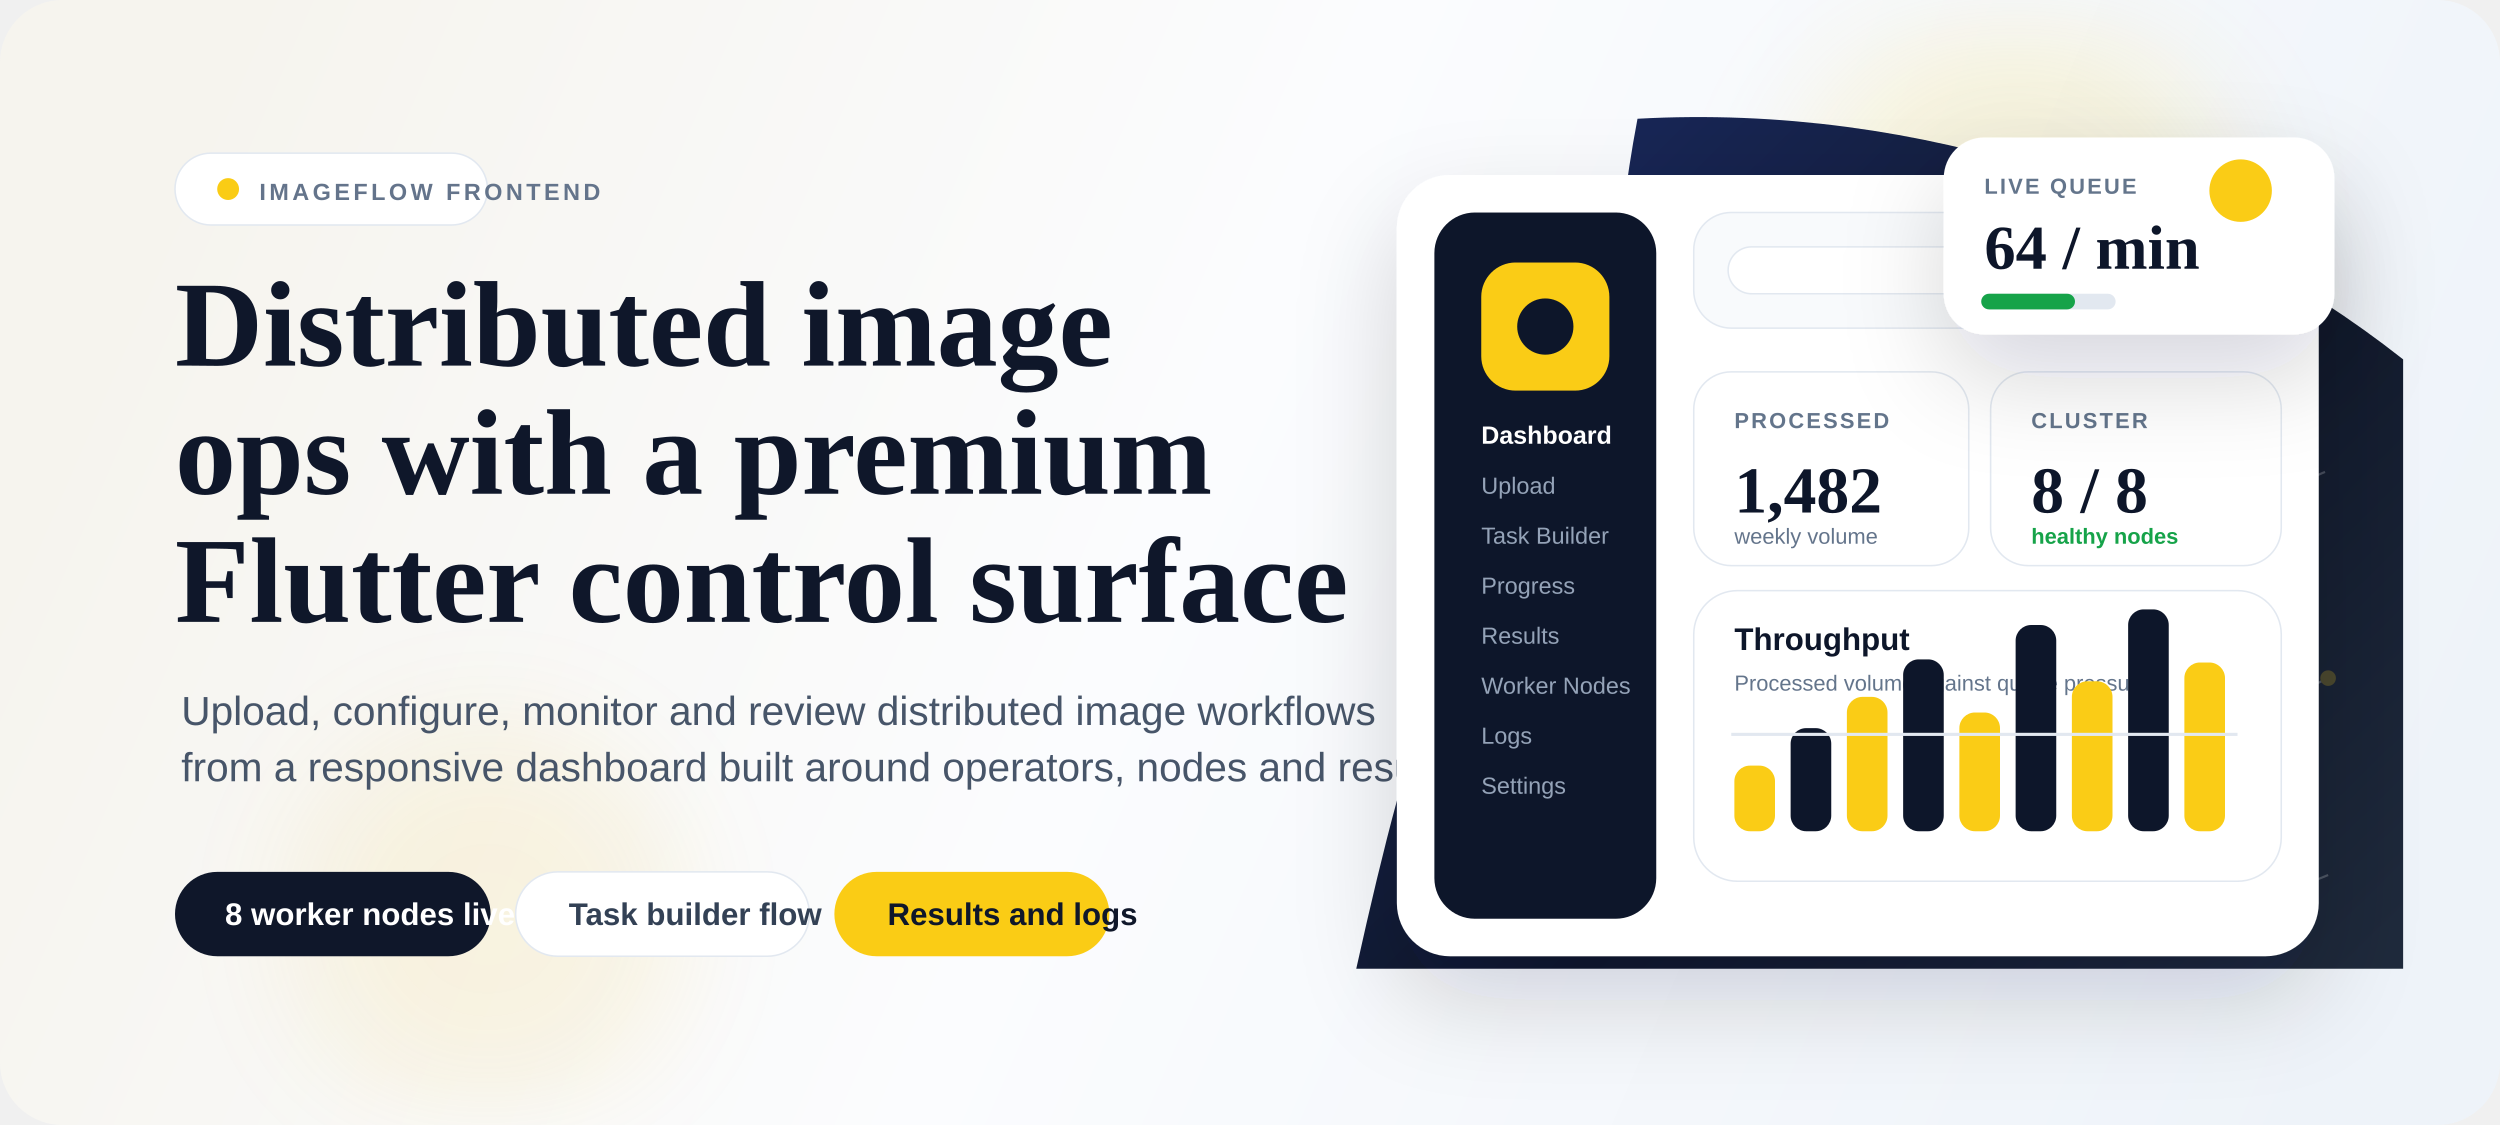
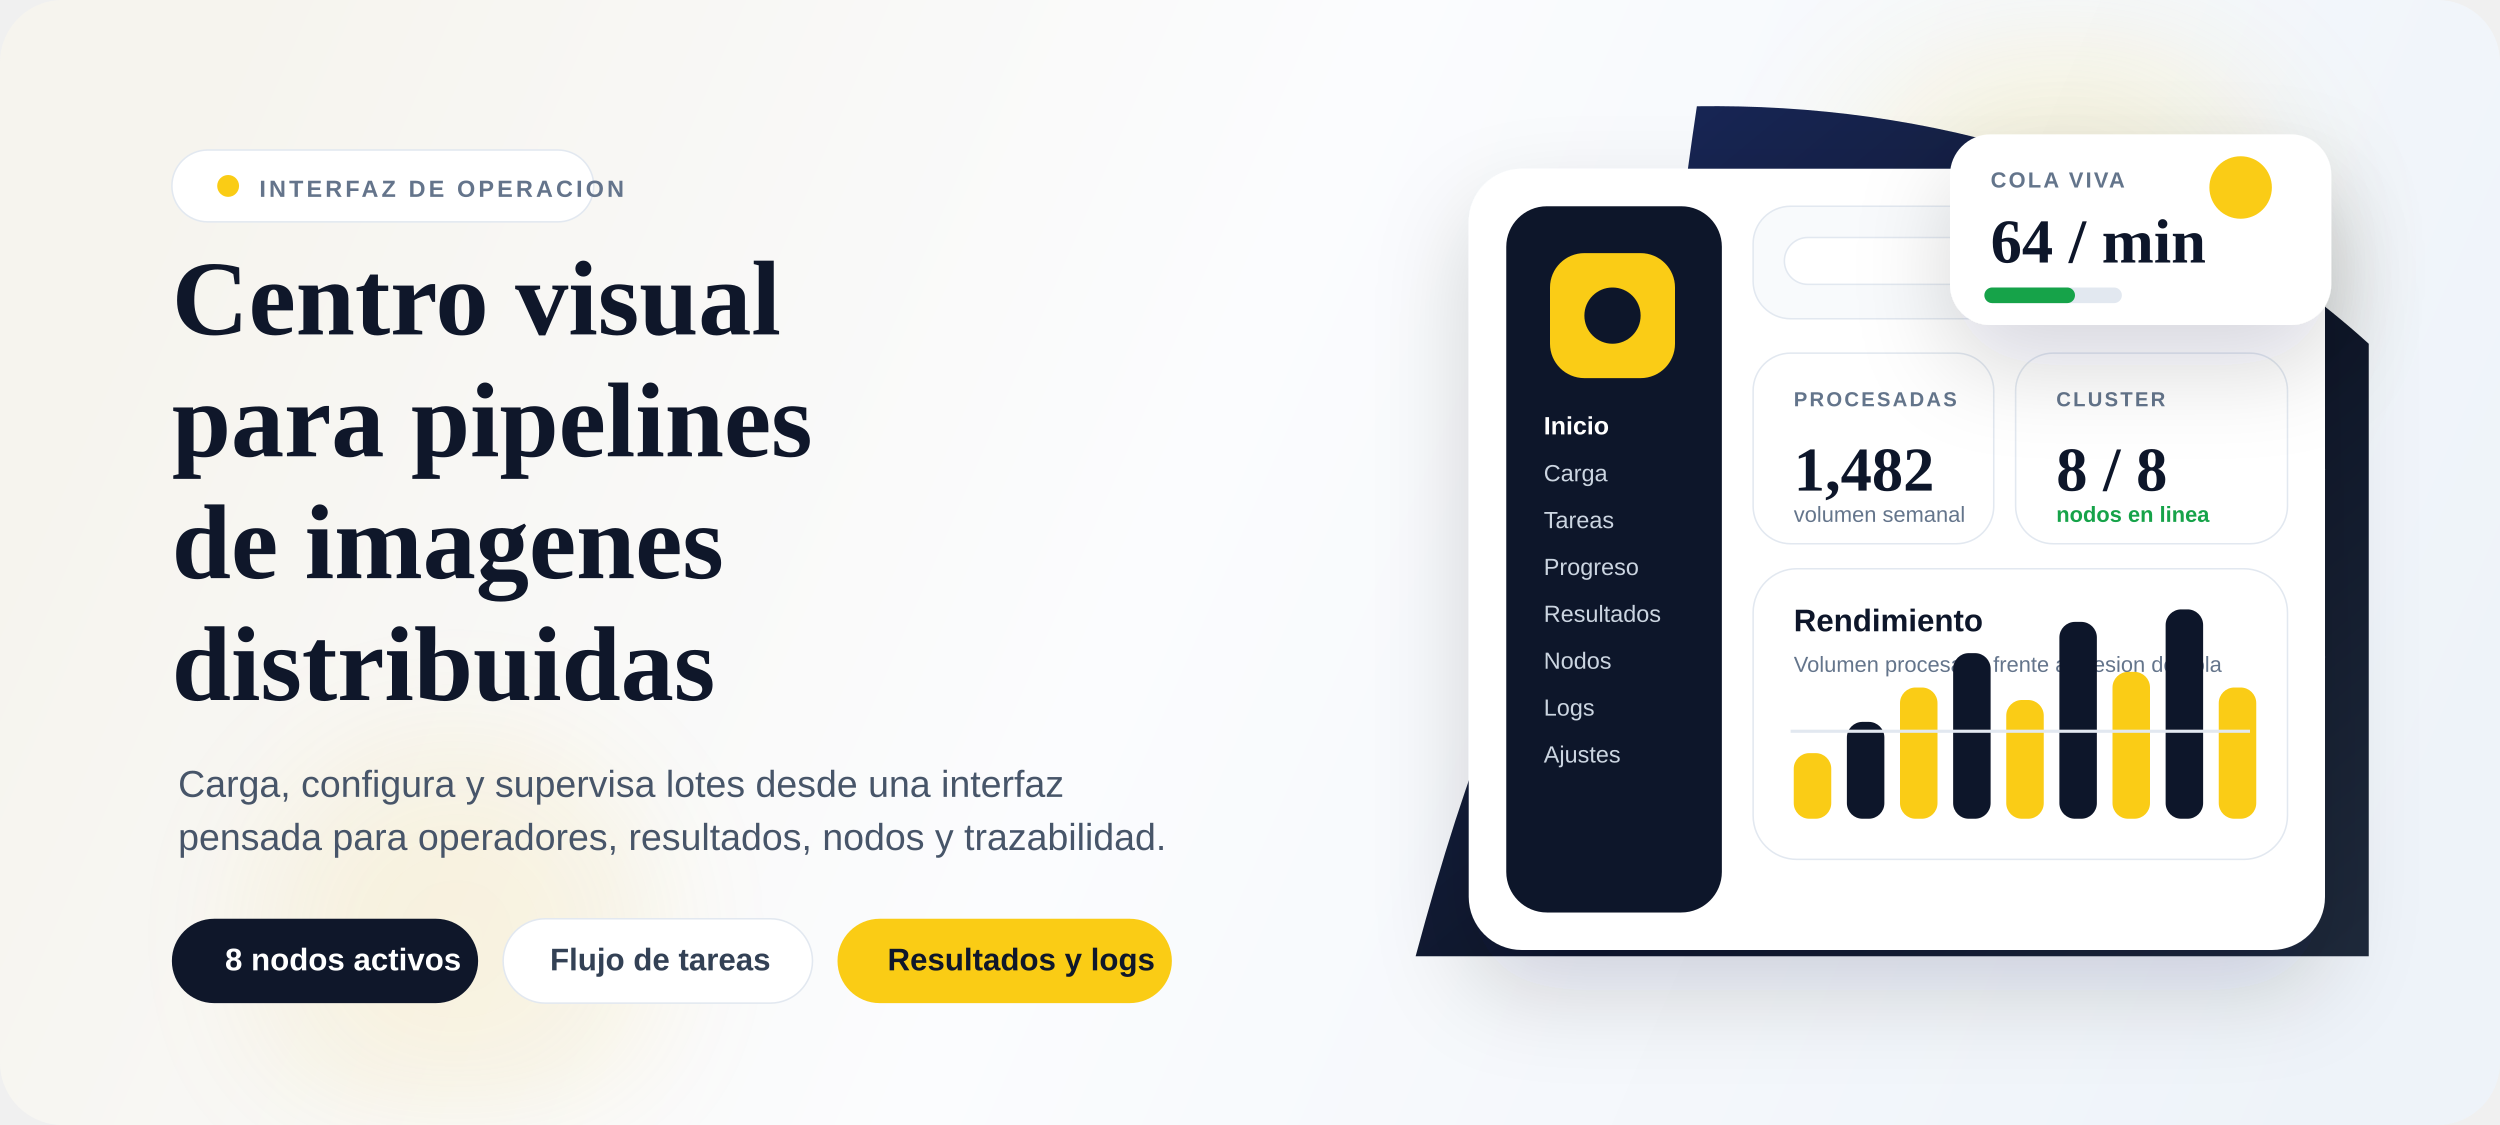
<svg xmlns="http://www.w3.org/2000/svg" width="1600" height="720" viewBox="0 0 1600 720" fill="none" role="img" aria-labelledby="bannerTitle bannerDesc">
  <defs>
    <linearGradient id="bg" x1="120" y1="80" x2="1500" y2="680" gradientUnits="userSpaceOnUse">
      <stop stop-color="#F6F4EE" />
      <stop offset="0.45" stop-color="#FBFCFE" />
      <stop offset="1" stop-color="#EEF3F9" />
    </linearGradient>
-     <linearGradient id="inkGrad" x1="1030" y1="110" x2="1520" y2="610" gradientUnits="userSpaceOnUse">
+     <linearGradient id="inkPanel" x1="1060" y1="88" x2="1494" y2="614" gradientUnits="userSpaceOnUse">
      <stop stop-color="#172554" />
-       <stop offset="0.5" stop-color="#0F172A" />
+       <stop offset="0.55" stop-color="#0F172A" />
      <stop offset="1" stop-color="#1E293B" />
    </linearGradient>
    <linearGradient id="goldGrad" x1="240" y1="140" x2="540" y2="340" gradientUnits="userSpaceOnUse">
      <stop stop-color="#FDE68A" />
      <stop offset="1" stop-color="#FACC15" />
    </linearGradient>
    <filter id="shadow" x="0" y="0" width="1600" height="720" filterUnits="userSpaceOnUse" color-interpolation-filters="sRGB">
-       <feDropShadow dx="0" dy="28" stdDeviation="32" flood-color="#0F172A" flood-opacity="0.16" />
+       <feDropShadow dx="0" dy="26" stdDeviation="30" flood-color="#0F172A" flood-opacity="0.16" />
    </filter>
-     <filter id="softGlow" x="-200" y="-200" width="2000" height="1200" filterUnits="userSpaceOnUse" color-interpolation-filters="sRGB">
-       <feGaussianBlur stdDeviation="36" />
+     <filter id="softGlow" x="-240" y="-240" width="2100" height="1300" filterUnits="userSpaceOnUse" color-interpolation-filters="sRGB">
+       <feGaussianBlur stdDeviation="42" />
    </filter>
  </defs>
  <rect width="1600" height="720" rx="40" fill="url(#bg)" />
-   <circle cx="1290" cy="156" r="146" fill="#FACC15" opacity="0.14" filter="url(#softGlow)" />
-   <circle cx="312" cy="588" r="122" fill="#EAB308" opacity="0.10" filter="url(#softGlow)" />
-   <path d="M1048 76C1228 66 1406 126 1538 230V620H868C904 458 930 378 1016 242C1036 210 1032 160 1048 76Z" fill="url(#inkGrad)" />
-   <g opacity="0.22" stroke="#F8FAFC" stroke-width="1.4">
-     <path d="M1046 190L1140 154L1222 218L1324 170L1414 234L1494 188" />
-     <path d="M1020 300L1120 266L1210 328L1290 286L1388 346L1488 302" />
-     <path d="M1010 430L1108 388L1208 448L1314 410L1406 474L1490 434" />
-     <path d="M970 552L1080 518L1184 582L1288 538L1388 602L1490 560" />
-     <circle cx="1046" cy="190" r="5" fill="#FACC15" stroke="none" />
-     <circle cx="1140" cy="154" r="4" fill="#F8FAFC" stroke="none" />
-     <circle cx="1222" cy="218" r="5" fill="#FACC15" stroke="none" />
-     <circle cx="1324" cy="170" r="4" fill="#F8FAFC" stroke="none" />
-     <circle cx="1414" cy="234" r="5" fill="#FACC15" stroke="none" />
-     <circle cx="1494" cy="188" r="4" fill="#F8FAFC" stroke="none" />
-     <circle cx="1010" cy="430" r="4" fill="#F8FAFC" stroke="none" />
-     <circle cx="1108" cy="388" r="5" fill="#FACC15" stroke="none" />
-     <circle cx="1208" cy="448" r="4" fill="#F8FAFC" stroke="none" />
-     <circle cx="1314" cy="410" r="5" fill="#FACC15" stroke="none" />
-     <circle cx="1406" cy="474" r="4" fill="#F8FAFC" stroke="none" />
-     <circle cx="1490" cy="434" r="5" fill="#FACC15" stroke="none" />
-   </g>
+   <circle cx="1320" cy="168" r="150" fill="#FACC15" opacity="0.12" filter="url(#softGlow)" />
+   <circle cx="292" cy="600" r="124" fill="#EAB308" opacity="0.10" filter="url(#softGlow)" />
  <g>
-     <rect x="112" y="98" width="200" height="46" rx="23" fill="#FFFFFF" stroke="#E2E8F0" />
-     <circle cx="146" cy="121" r="7" fill="#FACC15" />
-     <text x="166" y="128" fill="#64748B" font-family="Verdana, Arial, sans-serif" font-size="15" font-weight="700" letter-spacing="2.2">IMAGEFLOW FRONTEND</text>
-     <text x="112" y="234" fill="#0F172A" font-family="Georgia, 'Times New Roman', serif" font-size="78" font-weight="700">Distributed image</text>
-     <text x="112" y="316" fill="#0F172A" font-family="Georgia, 'Times New Roman', serif" font-size="78" font-weight="700">ops with a premium</text>
-     <text x="112" y="398" fill="#0F172A" font-family="Georgia, 'Times New Roman', serif" font-size="78" font-weight="700">Flutter control surface</text>
-     <text x="116" y="464" fill="#475569" font-family="Verdana, Arial, sans-serif" font-size="26">
-       Upload, configure, monitor and review distributed image workflows
+     <rect x="110" y="96" width="270" height="46" rx="23" fill="#FFFFFF" stroke="#E2E8F0" />
+     <circle cx="146" cy="119" r="7" fill="#FACC15" />
+     <text x="166" y="126" fill="#64748B" font-family="Verdana, Arial, sans-serif" font-size="15" font-weight="700" letter-spacing="2">INTERFAZ DE OPERACION</text>
+     <text x="110" y="214" fill="#0F172A" font-family="Georgia, 'Times New Roman', serif" font-size="68" font-weight="700">Centro visual</text>
+     <text x="110" y="292" fill="#0F172A" font-family="Georgia, 'Times New Roman', serif" font-size="68" font-weight="700">para pipelines</text>
+     <text x="110" y="370" fill="#0F172A" font-family="Georgia, 'Times New Roman', serif" font-size="68" font-weight="700">de imagenes</text>
+     <text x="110" y="448" fill="#0F172A" font-family="Georgia, 'Times New Roman', serif" font-size="68" font-weight="700">distribuidas</text>
+     <text x="114" y="510" fill="#475569" font-family="Verdana, Arial, sans-serif" font-size="24">
+       Carga, configura y supervisa lotes desde una interfaz
    </text>
-     <text x="116" y="500" fill="#475569" font-family="Verdana, Arial, sans-serif" font-size="26">
-       from a responsive dashboard built around operators, nodes and results.
+     <text x="114" y="544" fill="#475569" font-family="Verdana, Arial, sans-serif" font-size="24">
+       pensada para operadores, resultados, nodos y trazabilidad.
    </text>
    <g>
-       <rect x="112" y="558" width="202" height="54" rx="27" fill="#0F172A" />
-       <text x="144" y="592" fill="#FFFFFF" font-family="Verdana, Arial, sans-serif" font-size="20" font-weight="700">8 worker nodes live</text>
-       <rect x="330" y="558" width="188" height="54" rx="27" fill="#FFFFFF" stroke="#E2E8F0" />
-       <text x="364" y="592" fill="#334155" font-family="Verdana, Arial, sans-serif" font-size="20" font-weight="700">Task builder flow</text>
-       <rect x="534" y="558" width="176" height="54" rx="27" fill="url(#goldGrad)" />
-       <text x="568" y="592" fill="#0F172A" font-family="Verdana, Arial, sans-serif" font-size="20" font-weight="700">Results and logs</text>
+       <rect x="110" y="588" width="196" height="54" rx="27" fill="#0F172A" />
+       <text x="144" y="621" fill="#FFFFFF" font-family="Verdana, Arial, sans-serif" font-size="20" font-weight="700">8 nodos activos</text>
+       <rect x="322" y="588" width="198" height="54" rx="27" fill="#FFFFFF" stroke="#E2E8F0" />
+       <text x="352" y="621" fill="#334155" font-family="Verdana, Arial, sans-serif" font-size="20" font-weight="700">Flujo de tareas</text>
+       <rect x="536" y="588" width="214" height="54" rx="27" fill="url(#goldGrad)" />
+       <text x="568" y="621" fill="#0F172A" font-family="Verdana, Arial, sans-serif" font-size="20" font-weight="700">Resultados y logs</text>
    </g>
  </g>
-   <g filter="url(#shadow)">
-     <rect x="894" y="112" width="590" height="500" rx="34" fill="#FFFFFF" />
-     <rect x="918" y="136" width="142" height="452" rx="26" fill="#0F172A" />
-     <rect x="1084" y="136" width="376" height="74" rx="24" fill="#F8FAFC" stroke="#E2E8F0" />
-     <rect x="1106" y="158" width="194" height="30" rx="15" fill="#FFFFFF" stroke="#E2E8F0" />
-     <circle cx="1328" cy="173" r="16" fill="#0F172A" />
-     <circle cx="1374" cy="173" r="16" fill="#FFFFFF" stroke="#E2E8F0" />
-     <circle cx="1420" cy="173" r="16" fill="#FFFFFF" stroke="#E2E8F0" />
-     <rect x="948" y="168" width="82" height="82" rx="22" fill="#FACC15" />
-     <circle cx="989" cy="209" r="18" fill="#0F172A" />
-     <text x="948" y="284" fill="#FFFFFF" font-family="Verdana, Arial, sans-serif" font-size="16" font-weight="700">Dashboard</text>
-     <text x="948" y="316" fill="#94A3B8" font-family="Verdana, Arial, sans-serif" font-size="15">Upload</text>
-     <text x="948" y="348" fill="#94A3B8" font-family="Verdana, Arial, sans-serif" font-size="15">Task Builder</text>
-     <text x="948" y="380" fill="#94A3B8" font-family="Verdana, Arial, sans-serif" font-size="15">Progress</text>
-     <text x="948" y="412" fill="#94A3B8" font-family="Verdana, Arial, sans-serif" font-size="15">Results</text>
-     <text x="948" y="444" fill="#94A3B8" font-family="Verdana, Arial, sans-serif" font-size="15">Worker Nodes</text>
-     <text x="948" y="476" fill="#94A3B8" font-family="Verdana, Arial, sans-serif" font-size="15">Logs</text>
-     <text x="948" y="508" fill="#94A3B8" font-family="Verdana, Arial, sans-serif" font-size="15">Settings</text>
-     <rect x="1084" y="238" width="176" height="124" rx="24" fill="#FFFFFF" stroke="#E2E8F0" />
-     <rect x="1274" y="238" width="186" height="124" rx="24" fill="#FFFFFF" stroke="#E2E8F0" />
-     <rect x="1084" y="378" width="376" height="186" rx="28" fill="#FFFFFF" stroke="#E2E8F0" />
-     <text x="1110" y="274" fill="#64748B" font-family="Verdana, Arial, sans-serif" font-size="14" font-weight="700" letter-spacing="1.4">PROCESSED</text>
-     <text x="1110" y="328" fill="#0F172A" font-family="Georgia, 'Times New Roman', serif" font-size="42" font-weight="700">1,482</text>
-     <text x="1110" y="348" fill="#64748B" font-family="Verdana, Arial, sans-serif" font-size="14">weekly volume</text>
-     <text x="1300" y="274" fill="#64748B" font-family="Verdana, Arial, sans-serif" font-size="14" font-weight="700" letter-spacing="1.4">CLUSTER</text>
-     <text x="1300" y="328" fill="#0F172A" font-family="Georgia, 'Times New Roman', serif" font-size="42" font-weight="700">8 / 8</text>
-     <text x="1300" y="348" fill="#16A34A" font-family="Verdana, Arial, sans-serif" font-size="14" font-weight="700">healthy nodes</text>
-     <text x="1110" y="416" fill="#0F172A" font-family="Verdana, Arial, sans-serif" font-size="20" font-weight="700">Throughput</text>
-     <text x="1110" y="442" fill="#64748B" font-family="Verdana, Arial, sans-serif" font-size="14">Processed volume against queue pressure</text>
-     <rect x="1110" y="490" width="26" height="42" rx="10" fill="#FACC15" />
-     <rect x="1146" y="466" width="26" height="66" rx="10" fill="#0F172A" />
-     <rect x="1182" y="446" width="26" height="86" rx="10" fill="#FACC15" />
-     <rect x="1218" y="422" width="26" height="110" rx="10" fill="#0F172A" />
-     <rect x="1254" y="456" width="26" height="76" rx="10" fill="#FACC15" />
-     <rect x="1290" y="400" width="26" height="132" rx="10" fill="#0F172A" />
-     <rect x="1326" y="436" width="26" height="96" rx="10" fill="#FACC15" />
-     <rect x="1362" y="390" width="26" height="142" rx="10" fill="#0F172A" />
-     <rect x="1398" y="424" width="26" height="108" rx="10" fill="#FACC15" />
-     <path d="M1108 470H1432" stroke="#E2E8F0" stroke-width="2" />
+   <path d="M1086 68C1232 66 1390 106 1516 220V612H906C940 486 970 408 1040 292C1066 250 1070 174 1086 68Z" fill="url(#inkPanel)" />
+   <g opacity="0.22" stroke="#F8FAFC" stroke-width="1.4">
+     <path d="M1084 182L1168 148L1242 206L1330 166L1418 226L1492 188" />
+     <path d="M1058 292L1150 258L1230 318L1316 278L1402 338L1488 300" />
+     <path d="M1042 414L1136 372L1224 434L1310 396L1398 456L1488 420" />
+     <circle cx="1084" cy="182" r="5" fill="#FACC15" stroke="none" />
+     <circle cx="1242" cy="206" r="5" fill="#FACC15" stroke="none" />
+     <circle cx="1418" cy="226" r="5" fill="#FACC15" stroke="none" />
+     <circle cx="1136" cy="372" r="5" fill="#FACC15" stroke="none" />
+     <circle cx="1310" cy="396" r="5" fill="#FACC15" stroke="none" />
  </g>
  <g filter="url(#shadow)">
-     <rect x="1244" y="88" width="250" height="126" rx="26" fill="#FFFFFF" />
-     <text x="1270" y="124" fill="#64748B" font-family="Verdana, Arial, sans-serif" font-size="14" font-weight="700" letter-spacing="1.4">LIVE QUEUE</text>
-     <text x="1270" y="172" fill="#0F172A" font-family="Georgia, 'Times New Roman', serif" font-size="40" font-weight="700">64 / min</text>
-     <rect x="1268" y="188" width="86" height="10" rx="5" fill="#E2E8F0" />
-     <rect x="1268" y="188" width="60" height="10" rx="5" fill="#16A34A" />
-     <circle cx="1434" cy="122" r="20" fill="#FACC15" />
+     <rect x="940" y="108" width="548" height="500" rx="34" fill="#FFFFFF" />
+     <rect x="964" y="132" width="138" height="452" rx="26" fill="#0F172A" />
+     <rect x="1122" y="132" width="342" height="72" rx="24" fill="#F8FAFC" stroke="#E2E8F0" />
+     <rect x="1142" y="152" width="174" height="30" rx="15" fill="#FFFFFF" stroke="#E2E8F0" />
+     <circle cx="1338" cy="167" r="16" fill="#F0FDF4" stroke="#DCFCE7" />
+     <circle cx="1384" cy="167" r="16" fill="#FFFFFF" stroke="#E2E8F0" />
+     <circle cx="1430" cy="167" r="16" fill="#FFFFFF" stroke="#E2E8F0" />
+     <rect x="992" y="162" width="80" height="80" rx="22" fill="#FACC15" />
+     <circle cx="1032" cy="202" r="18" fill="#0F172A" />
+     <text x="988" y="278" fill="#FFFFFF" font-family="Verdana, Arial, sans-serif" font-size="16" font-weight="700">Inicio</text>
+     <text x="988" y="308" fill="#CBD5E1" font-family="Verdana, Arial, sans-serif" font-size="15">Carga</text>
+     <text x="988" y="338" fill="#CBD5E1" font-family="Verdana, Arial, sans-serif" font-size="15">Tareas</text>
+     <text x="988" y="368" fill="#CBD5E1" font-family="Verdana, Arial, sans-serif" font-size="15">Progreso</text>
+     <text x="988" y="398" fill="#CBD5E1" font-family="Verdana, Arial, sans-serif" font-size="15">Resultados</text>
+     <text x="988" y="428" fill="#CBD5E1" font-family="Verdana, Arial, sans-serif" font-size="15">Nodos</text>
+     <text x="988" y="458" fill="#CBD5E1" font-family="Verdana, Arial, sans-serif" font-size="15">Logs</text>
+     <text x="988" y="488" fill="#CBD5E1" font-family="Verdana, Arial, sans-serif" font-size="15">Ajustes</text>
+     <rect x="1122" y="226" width="154" height="122" rx="24" fill="#FFFFFF" stroke="#E2E8F0" />
+     <rect x="1290" y="226" width="174" height="122" rx="24" fill="#FFFFFF" stroke="#E2E8F0" />
+     <rect x="1122" y="364" width="342" height="186" rx="28" fill="#FFFFFF" stroke="#E2E8F0" />
+     <text x="1148" y="260" fill="#64748B" font-family="Verdana, Arial, sans-serif" font-size="13" font-weight="700" letter-spacing="1.4">PROCESADAS</text>
+     <text x="1148" y="314" fill="#0F172A" font-family="Georgia, 'Times New Roman', serif" font-size="40" font-weight="700">1,482</text>
+     <text x="1148" y="334" fill="#64748B" font-family="Verdana, Arial, sans-serif" font-size="14">volumen semanal</text>
+     <text x="1316" y="260" fill="#64748B" font-family="Verdana, Arial, sans-serif" font-size="13" font-weight="700" letter-spacing="1.4">CLUSTER</text>
+     <text x="1316" y="314" fill="#0F172A" font-family="Georgia, 'Times New Roman', serif" font-size="40" font-weight="700">8 / 8</text>
+     <text x="1316" y="334" fill="#16A34A" font-family="Verdana, Arial, sans-serif" font-size="14" font-weight="700">nodos en linea</text>
+     <text x="1148" y="404" fill="#0F172A" font-family="Verdana, Arial, sans-serif" font-size="20" font-weight="700">Rendimiento</text>
+     <text x="1148" y="430" fill="#64748B" font-family="Verdana, Arial, sans-serif" font-size="14">Volumen procesado frente a presion de cola</text>
+     <rect x="1148" y="482" width="24" height="42" rx="10" fill="#FACC15" />
+     <rect x="1182" y="462" width="24" height="62" rx="10" fill="#0F172A" />
+     <rect x="1216" y="440" width="24" height="84" rx="10" fill="#FACC15" />
+     <rect x="1250" y="418" width="24" height="106" rx="10" fill="#0F172A" />
+     <rect x="1284" y="448" width="24" height="76" rx="10" fill="#FACC15" />
+     <rect x="1318" y="398" width="24" height="126" rx="10" fill="#0F172A" />
+     <rect x="1352" y="430" width="24" height="94" rx="10" fill="#FACC15" />
+     <rect x="1386" y="390" width="24" height="134" rx="10" fill="#0F172A" />
+     <rect x="1420" y="440" width="24" height="84" rx="10" fill="#FACC15" />
+     <path d="M1146 468H1440" stroke="#E2E8F0" stroke-width="2" />
+   </g>
+   <g filter="url(#shadow)">
+     <rect x="1248" y="86" width="244" height="122" rx="26" fill="#FFFFFF" />
+     <text x="1274" y="120" fill="#64748B" font-family="Verdana, Arial, sans-serif" font-size="14" font-weight="700" letter-spacing="1.4">COLA VIVA</text>
+     <text x="1274" y="168" fill="#0F172A" font-family="Georgia, 'Times New Roman', serif" font-size="40" font-weight="700">64 / min</text>
+     <rect x="1270" y="184" width="88" height="10" rx="5" fill="#E2E8F0" />
+     <rect x="1270" y="184" width="58" height="10" rx="5" fill="#16A34A" />
+     <circle cx="1434" cy="120" r="20" fill="#FACC15" />
  </g>
</svg>
